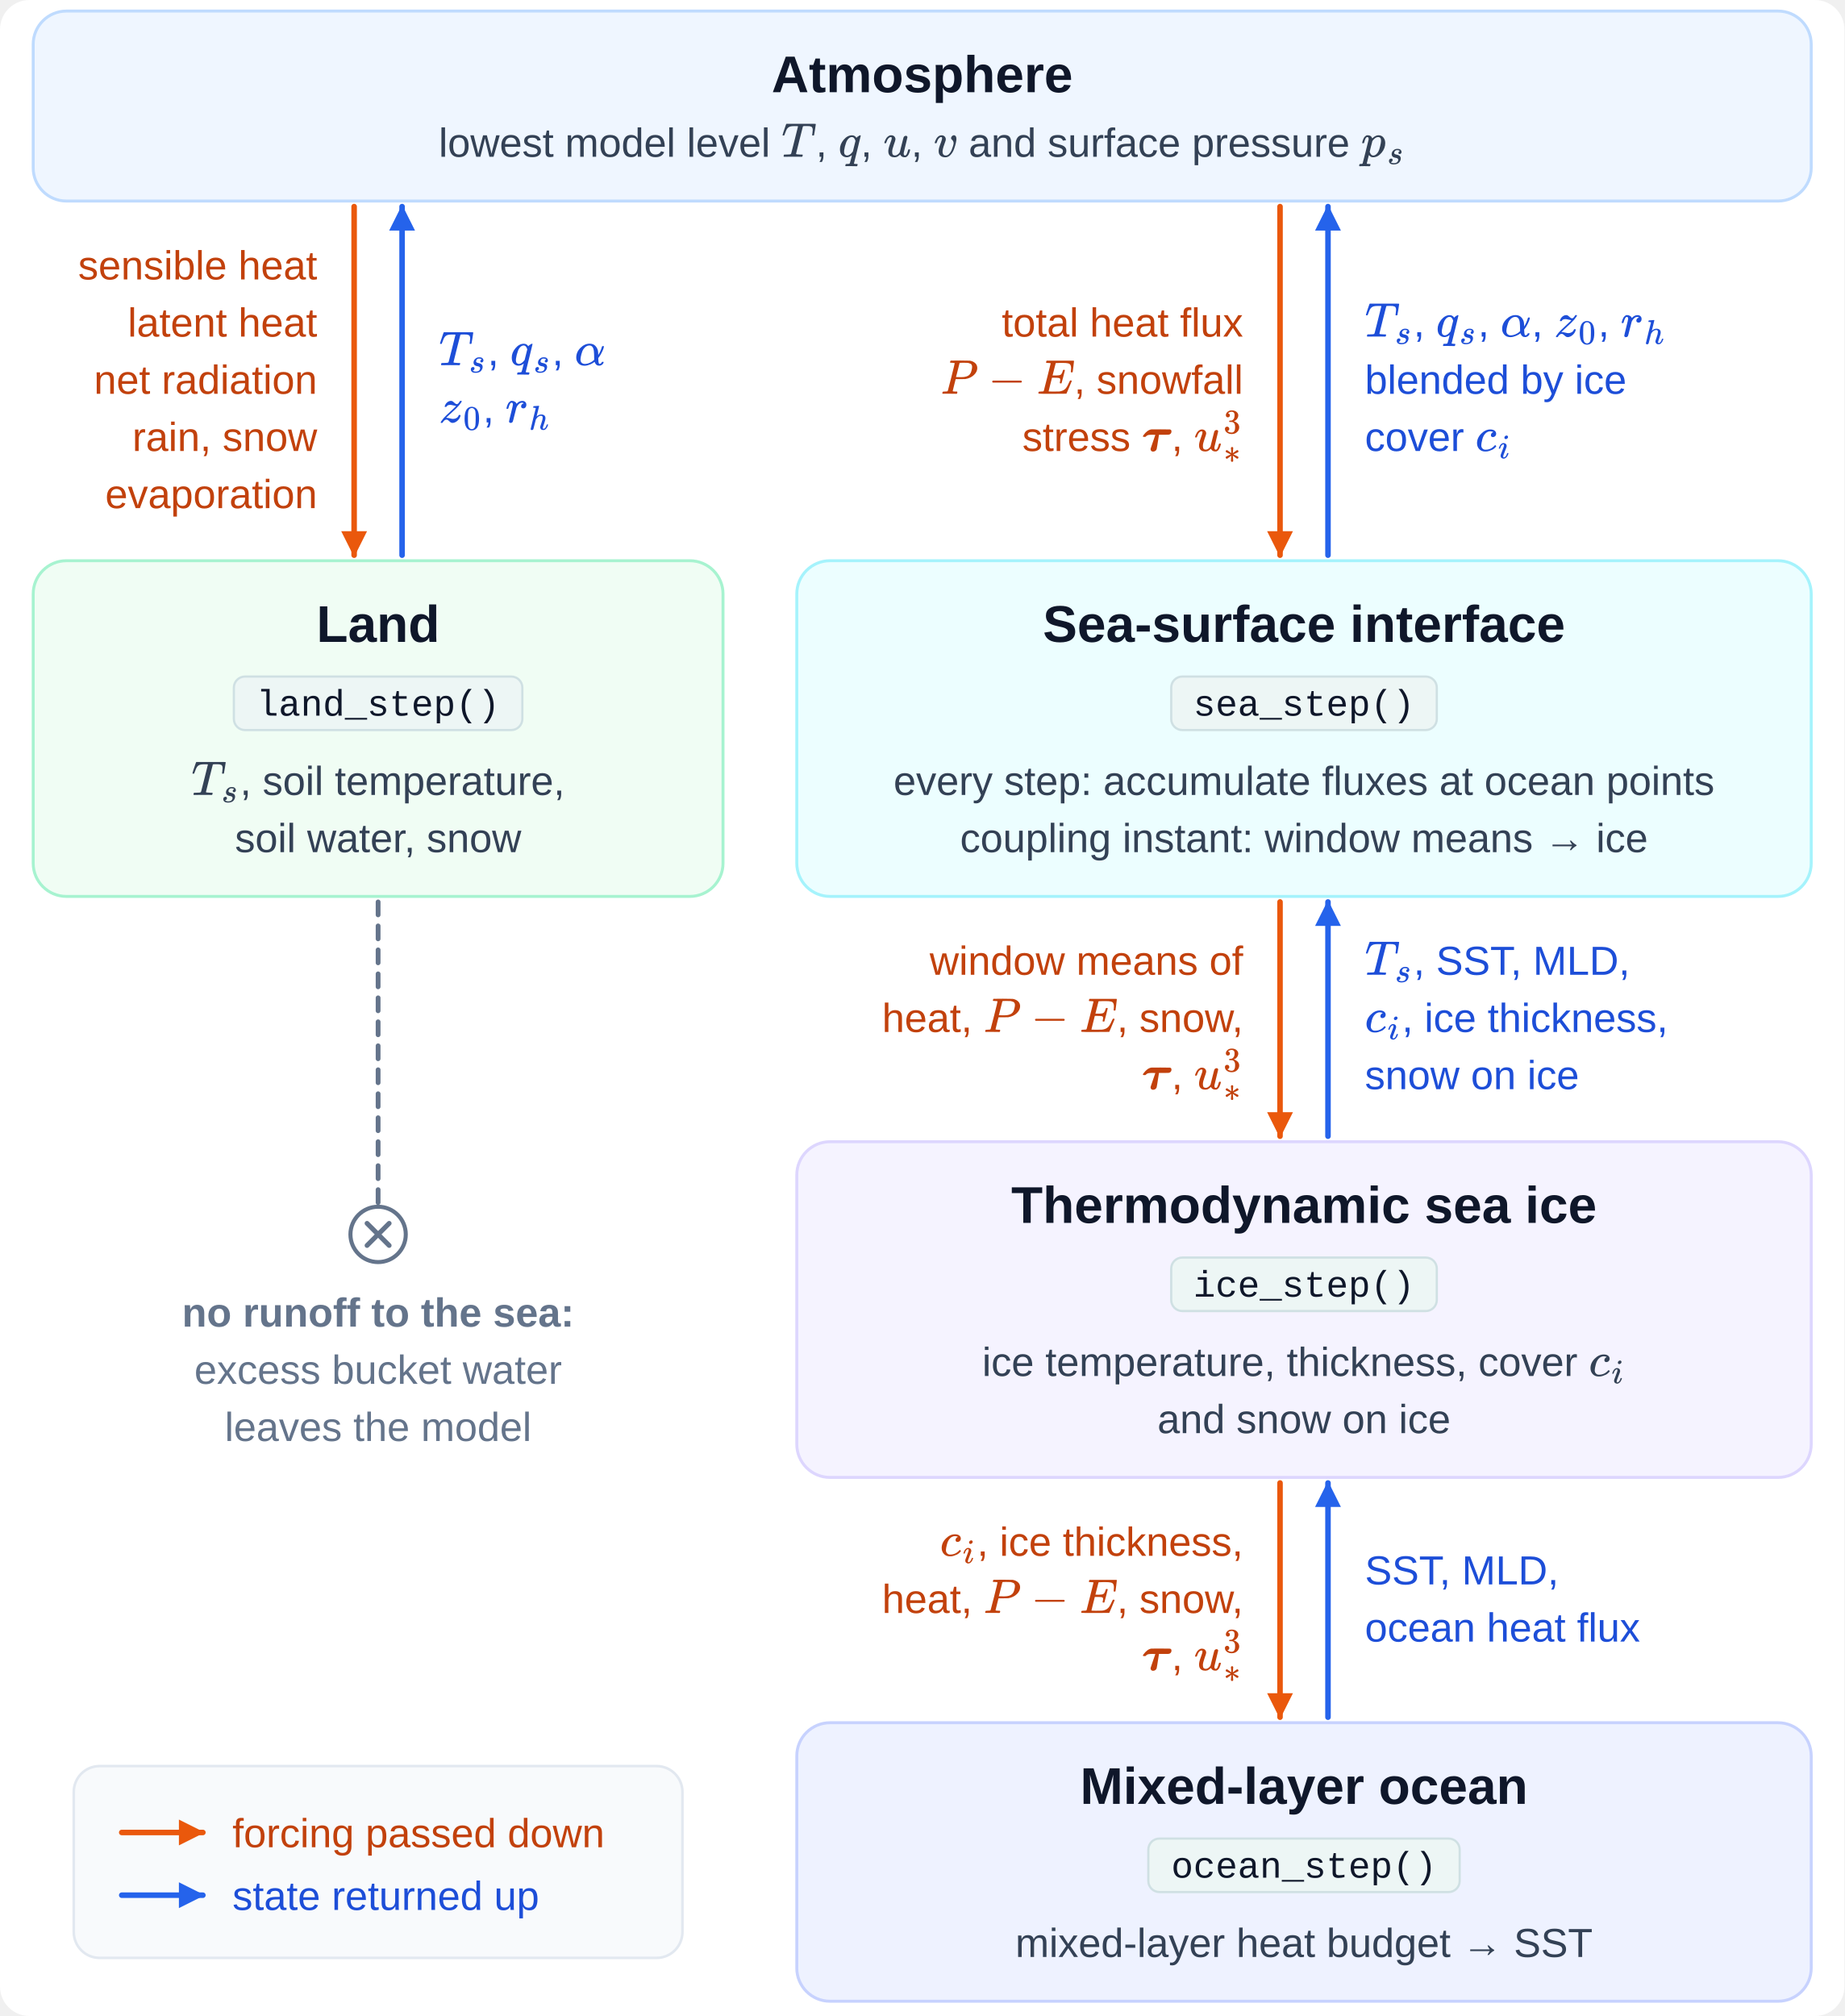
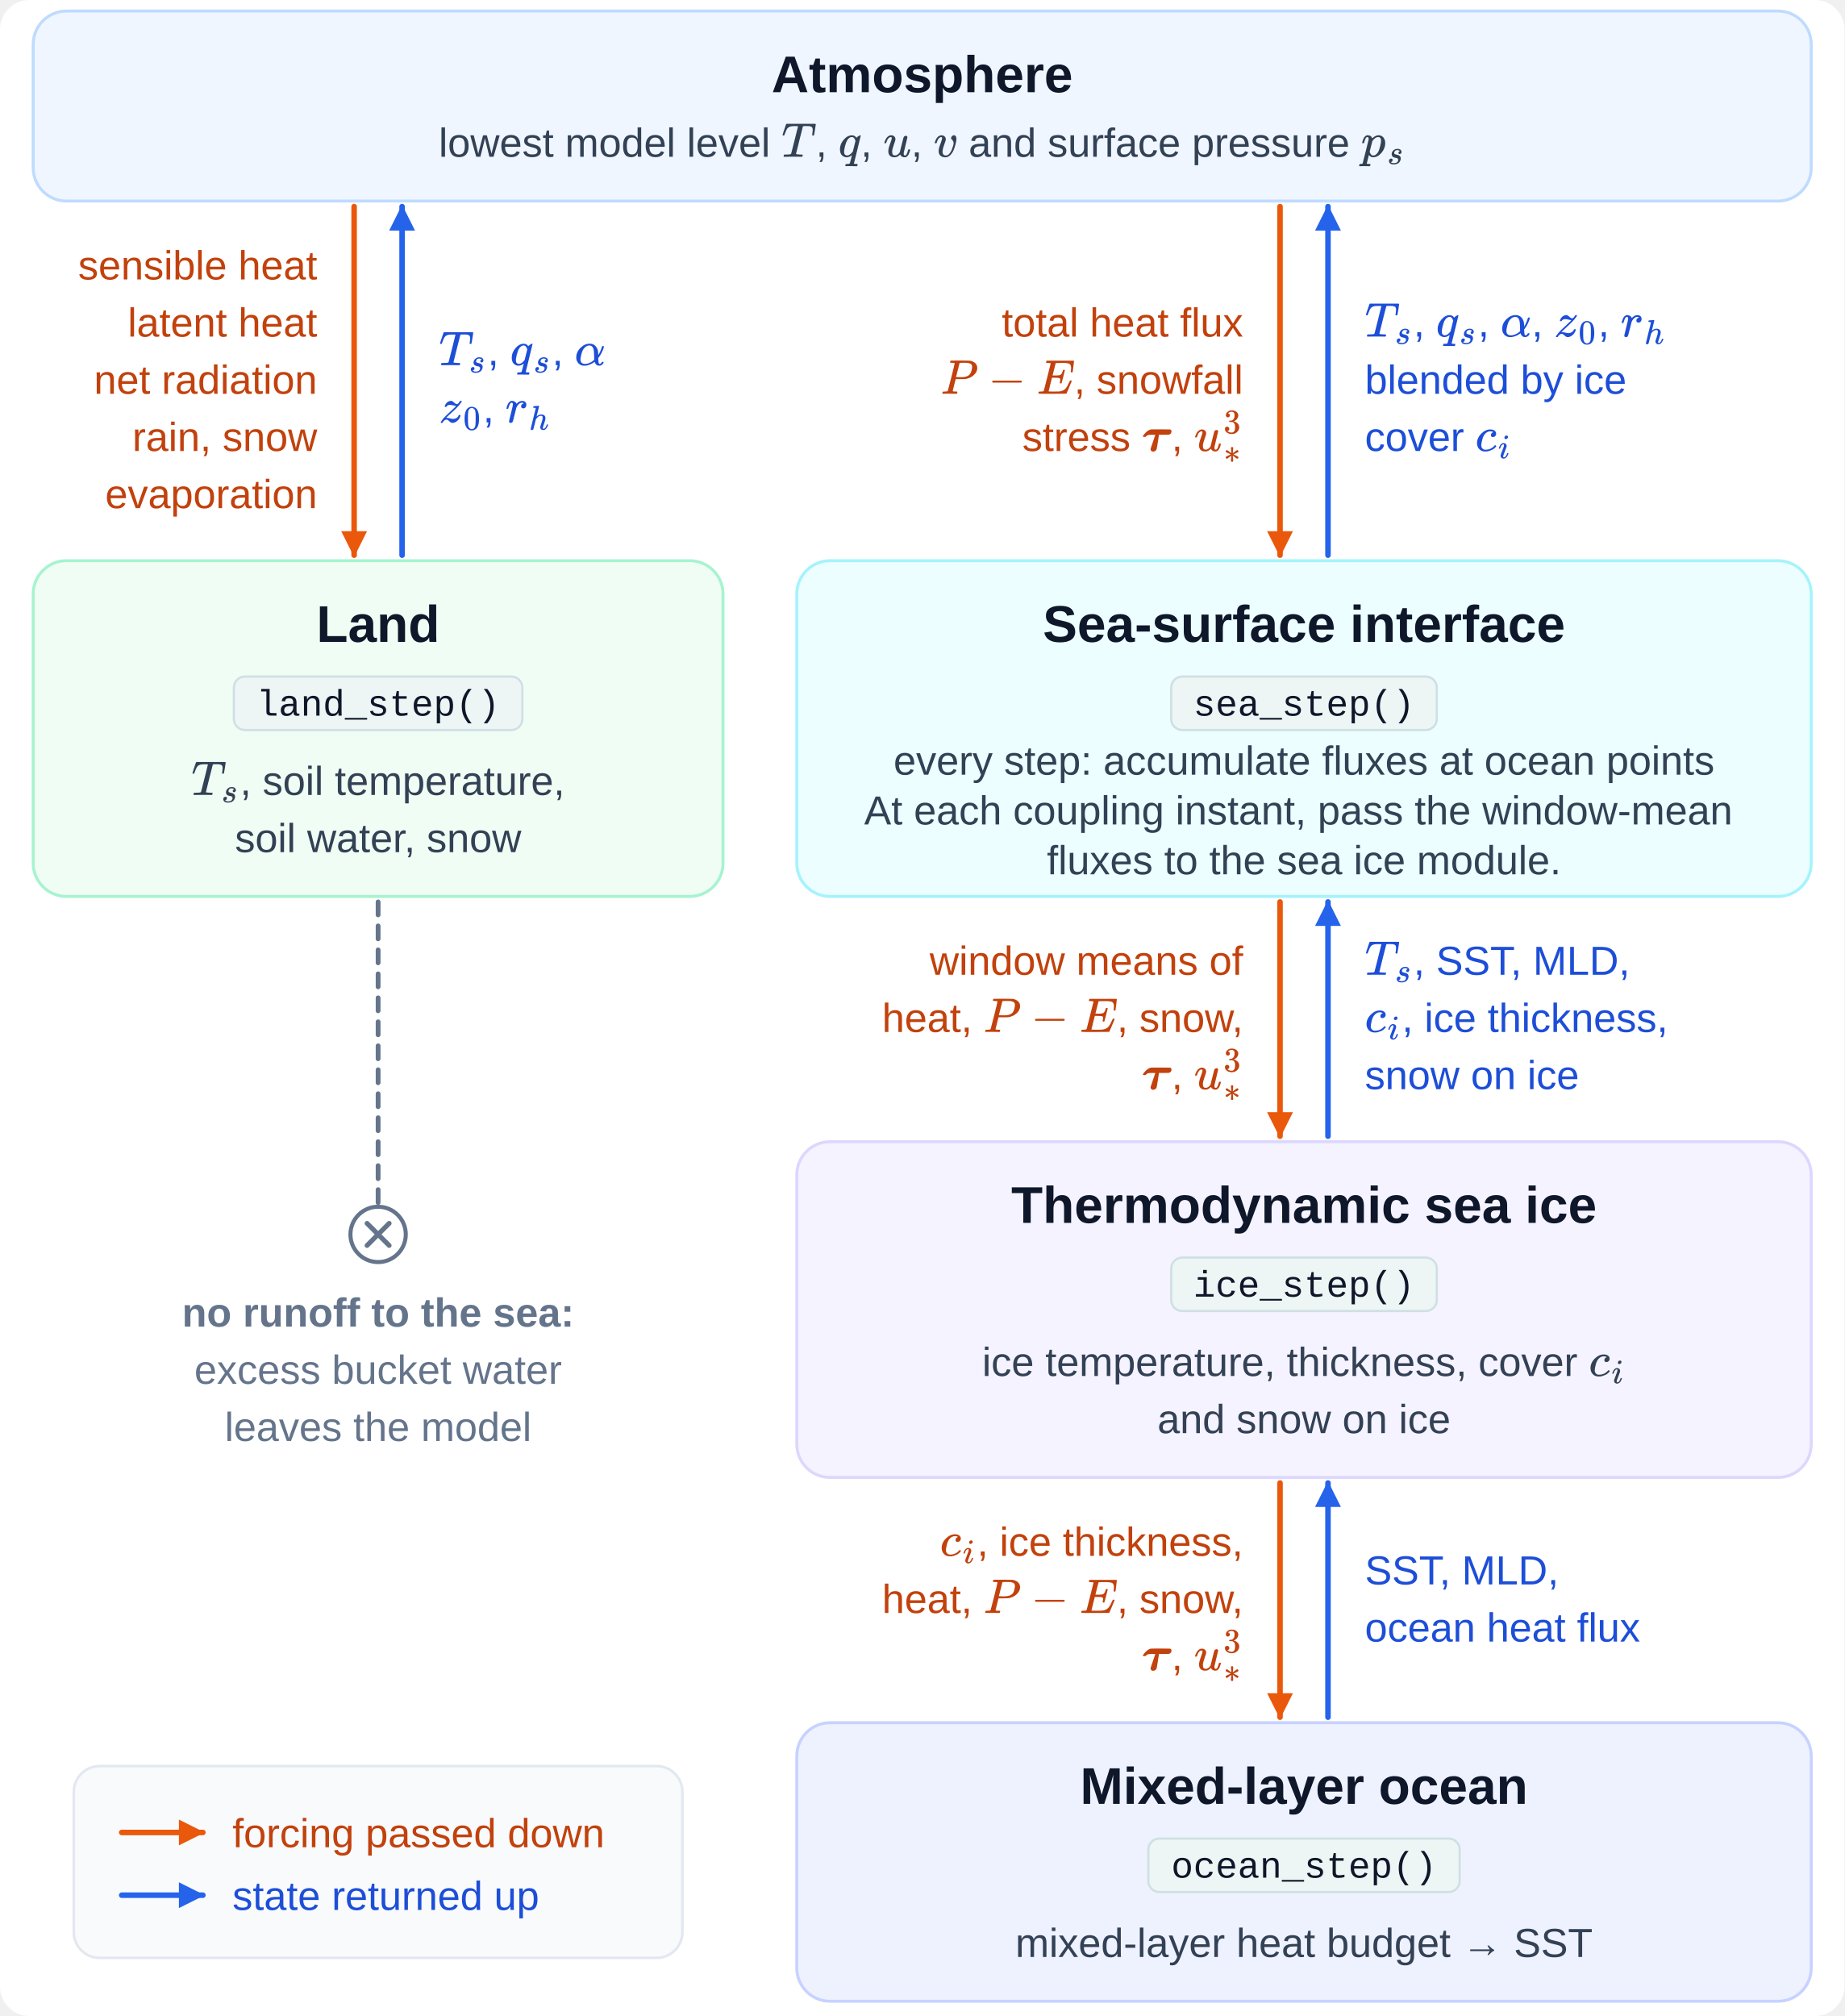
<svg xmlns="http://www.w3.org/2000/svg" xmlns:xlink="http://www.w3.org/1999/xlink" width="1000" height="1093" viewBox="0 0 1000 1093" role="img" aria-labelledby="title desc">
  <defs>
    <marker id="aDown" markerWidth="14" markerHeight="14" refX="13" refY="7" orient="auto" markerUnits="userSpaceOnUse">
      <path d="M0,0 L14,7 L0,14 Z" fill="#ea580c" />
    </marker>
    <marker id="aUp" markerWidth="14" markerHeight="14" refX="13" refY="7" orient="auto" markerUnits="userSpaceOnUse">
      <path d="M0,0 L14,7 L0,14 Z" fill="#2563eb" />
    </marker>
    <style>
text{font-family:Arial, 'Helvetica Neue', Helvetica, sans-serif}
.code{font-family:SFMono-Regular, 'SF Mono', Menlo, Consolas, 'Liberation Mono', monospace}
</style>
    <path id="mj-I-1D447" d="M40 437Q21 437 21 445Q21 450 37 501T71 602L88 651Q93 669 101 677H569H659Q691 677 697 676T704 667Q704 661 687 553T668 444Q668 437 649 437Q640 437 637 437T631 442L629 445Q629 451 635 490T641 551Q641 586 628 604T573 629Q568 630 515 631Q469 631 457 630T439 622Q438 621 368 343T298 60Q298 48 386 46Q418 46 427 45T436 36Q436 31 433 22Q429 4 424 1L422 0Q419 0 415 0Q410 0 363 1T228 2Q99 2 64 0H49Q43 6 43 9T45 27Q49 40 55 46H83H94Q174 46 189 55Q190 56 191 56Q196 59 201 76T241 233Q258 301 269 344Q339 619 339 625Q339 630 310 630H279Q212 630 191 624Q146 614 121 583T67 467Q60 445 57 441T43 437H40Z" />
    <path id="mj-I-1D45E" d="M33 157Q33 258 109 349T280 441Q340 441 372 389Q373 390 377 395T388 406T404 418Q438 442 450 442Q454 442 457 439T460 434Q460 425 391 149Q320 -135 320 -139Q320 -147 365 -148H390Q396 -156 396 -157T393 -175Q389 -188 383 -194H370Q339 -192 262 -192Q234 -192 211 -192T174 -192T157 -193Q143 -193 143 -185Q143 -182 145 -170Q149 -154 152 -151T172 -148Q220 -148 230 -141Q238 -136 258 -53T279 32Q279 33 272 29Q224 -10 172 -10Q117 -10 75 30T33 157ZM352 326Q329 405 277 405Q242 405 210 374T160 293Q131 214 119 129Q119 126 119 118T118 106Q118 61 136 44T179 26Q233 26 290 98L298 109L352 326Z" />
    <path id="mj-I-1D462" d="M21 287Q21 295 30 318T55 370T99 420T158 442Q204 442 227 417T250 358Q250 340 216 246T182 105Q182 62 196 45T238 27T291 44T328 78L339 95Q341 99 377 247Q407 367 413 387T427 416Q444 431 463 431Q480 431 488 421T496 402L420 84Q419 79 419 68Q419 43 426 35T447 26Q469 29 482 57T512 145Q514 153 532 153Q551 153 551 144Q550 139 549 130T540 98T523 55T498 17T462 -8Q454 -10 438 -10Q372 -10 347 46Q345 45 336 36T318 21T296 6T267 -6T233 -11Q189 -11 155 7Q103 38 103 113Q103 170 138 262T173 379Q173 380 173 381Q173 390 173 393T169 400T158 404H154Q131 404 112 385T82 344T65 302T57 280Q55 278 41 278H27Q21 284 21 287Z" />
    <path id="mj-I-1D463" d="M173 380Q173 405 154 405Q130 405 104 376T61 287Q60 286 59 284T58 281T56 279T53 278T49 278T41 278H27Q21 284 21 287Q21 294 29 316T53 368T97 419T160 441Q202 441 225 417T249 361Q249 344 246 335Q246 329 231 291T200 202T182 113Q182 86 187 69Q200 26 250 26Q287 26 319 60T369 139T398 222T409 277Q409 300 401 317T383 343T365 361T357 383Q357 405 376 424T417 443Q436 443 451 425T467 367Q467 340 455 284T418 159T347 40T241 -11Q177 -11 139 22Q102 54 102 117Q102 148 110 181T151 298Q173 362 173 380Z" />
    <path id="mj-I-1D45D" d="M23 287Q24 290 25 295T30 317T40 348T55 381T75 411T101 433T134 442Q209 442 230 378L240 387Q302 442 358 442Q423 442 460 395T497 281Q497 173 421 82T249 -10Q227 -10 210 -4Q199 1 187 11T168 28L161 36Q160 35 139 -51T118 -138Q118 -144 126 -145T163 -148H188Q194 -155 194 -157T191 -175Q188 -187 185 -190T172 -194Q170 -194 161 -194T127 -193T65 -192Q-5 -192 -24 -194H-32Q-39 -187 -39 -183Q-37 -156 -26 -148H-6Q28 -147 33 -136Q36 -130 94 103T155 350Q156 355 156 364Q156 405 131 405Q109 405 94 377T71 316T59 280Q57 278 43 278H29Q23 284 23 287ZM178 102Q200 26 252 26Q282 26 310 49T356 107Q374 141 392 215T411 325V331Q411 405 350 405Q339 405 328 402T306 393T286 380T269 365T254 350T243 336T235 326L232 322Q232 321 229 308T218 264T204 212Q178 106 178 102Z" />
    <path id="mj-I-1D460" d="M131 289Q131 321 147 354T203 415T300 442Q362 442 390 415T419 355Q419 323 402 308T364 292Q351 292 340 300T328 326Q328 342 337 354T354 372T367 378Q368 378 368 379Q368 382 361 388T336 399T297 405Q249 405 227 379T204 326Q204 301 223 291T278 274T330 259Q396 230 396 163Q396 135 385 107T352 51T289 7T195 -10Q118 -10 86 19T53 87Q53 126 74 143T118 160Q133 160 146 151T160 120Q160 94 142 76T111 58Q109 57 108 57T107 55Q108 52 115 47T146 34T201 27Q237 27 263 38T301 66T318 97T323 122Q323 150 302 164T254 181T195 196T148 231Q131 256 131 289Z" />
    <path id="mj-I-1D6FC" d="M34 156Q34 270 120 356T309 442Q379 442 421 402T478 304Q484 275 485 237V208Q534 282 560 374Q564 388 566 390T582 393Q603 393 603 385Q603 376 594 346T558 261T497 161L486 147L487 123Q489 67 495 47T514 26Q528 28 540 37T557 60Q559 67 562 68T577 70Q597 70 597 62Q597 56 591 43Q579 19 556 5T512 -10H505Q438 -10 414 62L411 69L400 61Q390 53 370 41T325 18T267 -2T203 -11Q124 -11 79 39T34 156ZM208 26Q257 26 306 47T379 90L403 112Q401 255 396 290Q382 405 304 405Q235 405 183 332Q156 292 139 224T121 120Q121 71 146 49T208 26Z" />
    <path id="mj-I-1D467" d="M347 338Q337 338 294 349T231 360Q211 360 197 356T174 346T162 335T155 324L153 320Q150 317 138 317Q117 317 117 325Q117 330 120 339Q133 378 163 406T229 440Q241 442 246 442Q271 442 291 425T329 392T367 375Q389 375 411 408T434 441Q435 442 449 442H462Q468 436 468 434Q468 430 463 420T449 399T432 377T418 358L411 349Q368 298 275 214T160 106L148 94L163 93Q185 93 227 82T290 71Q328 71 360 90T402 140Q406 149 409 151T424 153Q443 153 443 143Q443 138 442 134Q425 72 376 31T278 -11Q252 -11 232 6T193 40T155 57Q111 57 76 -3Q70 -11 59 -11H54H41Q35 -5 35 -2Q35 13 93 84Q132 129 225 214T340 322Q352 338 347 338Z" />
    <path id="mj-N-30" d="M96 585Q152 666 249 666Q297 666 345 640T423 548Q460 465 460 320Q460 165 417 83Q397 41 362 16T301 -15T250 -22Q224 -22 198 -16T137 16T82 83Q39 165 39 320Q39 494 96 585ZM321 597Q291 629 250 629Q208 629 178 597Q153 571 145 525T137 333Q137 175 145 125T181 46Q209 16 250 16Q290 16 318 46Q347 76 354 130T362 333Q362 478 354 524T321 597Z" />
    <path id="mj-I-1D45F" d="M21 287Q22 290 23 295T28 317T38 348T53 381T73 411T99 433T132 442Q161 442 183 430T214 408T225 388Q227 382 228 382T236 389Q284 441 347 441H350Q398 441 422 400Q430 381 430 363Q430 333 417 315T391 292T366 288Q346 288 334 299T322 328Q322 376 378 392Q356 405 342 405Q286 405 239 331Q229 315 224 298T190 165Q156 25 151 16Q138 -11 108 -11Q95 -11 87 -5T76 7T74 17Q74 30 114 189T154 366Q154 405 128 405Q107 405 92 377T68 316T57 280Q55 278 41 278H27Q21 284 21 287Z" />
    <path id="mj-I-210E" d="M137 683Q138 683 209 688T282 694Q294 694 294 685Q294 674 258 534Q220 386 220 383Q220 381 227 388Q288 442 357 442Q411 442 444 415T478 336Q478 285 440 178T402 50Q403 36 407 31T422 26Q450 26 474 56T513 138Q516 149 519 151T535 153Q555 153 555 145Q555 144 551 130Q535 71 500 33Q466 -10 419 -10H414Q367 -10 346 17T325 74Q325 90 361 192T398 345Q398 404 354 404H349Q266 404 205 306L198 293L164 158Q132 28 127 16Q114 -11 83 -11Q69 -11 59 -2T48 16Q48 30 121 320L195 616Q195 629 188 632T149 637H128Q122 643 122 645T124 664Q129 683 137 683Z" />
    <path id="mj-I-1D443" d="M287 628Q287 635 230 637Q206 637 199 638T192 648Q192 649 194 659Q200 679 203 681T397 683Q587 682 600 680Q664 669 707 631T751 530Q751 453 685 389Q616 321 507 303Q500 302 402 301H307L277 182Q247 66 247 59Q247 55 248 54T255 50T272 48T305 46H336Q342 37 342 35Q342 19 335 5Q330 0 319 0Q316 0 282 1T182 2Q120 2 87 2T51 1Q33 1 33 11Q33 13 36 25Q40 41 44 43T67 46Q94 46 127 49Q141 52 146 61Q149 65 218 339T287 628ZM645 554Q645 567 643 575T634 597T609 619T560 635Q553 636 480 637Q463 637 445 637T416 636T404 636Q391 635 386 627Q384 621 367 550T332 412T314 344Q314 342 395 342H407H430Q542 342 590 392Q617 419 631 471T645 554Z" />
    <path id="mj-N-2212" d="M84 237T84 250T98 270H679Q694 262 694 250T679 230H98Q84 237 84 250Z" />
    <path id="mj-I-1D438" d="M492 213Q472 213 472 226Q472 230 477 250T482 285Q482 316 461 323T364 330H312Q311 328 277 192T243 52Q243 48 254 48T334 46Q428 46 458 48T518 61Q567 77 599 117T670 248Q680 270 683 272Q690 274 698 274Q718 274 718 261Q613 7 608 2Q605 0 322 0H133Q31 0 31 11Q31 13 34 25Q38 41 42 43T65 46Q92 46 125 49Q139 52 144 61Q146 66 215 342T285 622Q285 629 281 629Q273 632 228 634H197Q191 640 191 642T193 659Q197 676 203 680H757Q764 676 764 669Q764 664 751 557T737 447Q735 440 717 440H705Q698 445 698 453L701 476Q704 500 704 528Q704 558 697 578T678 609T643 625T596 632T532 634H485Q397 633 392 631Q388 629 386 622Q385 619 355 499T324 377Q347 376 372 376H398Q464 376 489 391T534 472Q538 488 540 490T557 493Q562 493 565 493T570 492T572 491T574 487T577 483L544 351Q511 218 508 216Q505 213 492 213Z" />
    <path id="mj-BI-1D749" d="M55 289H43Q23 289 23 303Q23 308 33 322Q116 434 199 443Q200 444 386 444Q571 444 577 442Q588 441 599 432T610 402Q610 359 572 340Q561 335 547 334T452 333H353V331Q352 330 342 261T320 119T306 40Q300 18 281 3Q257 -13 233 -13Q210 -13 196 0T181 35Q181 44 182 48Q183 53 229 187T279 331Q279 333 228 333H209Q163 333 136 328T88 301L77 290L55 289Z" />
    <path id="mj-N-33" d="M127 463Q100 463 85 480T69 524Q69 579 117 622T233 665Q268 665 277 664Q351 652 390 611T430 522Q430 470 396 421T302 350L299 348Q299 347 308 345T337 336T375 315Q457 262 457 175Q457 96 395 37T238 -22Q158 -22 100 21T42 130Q42 158 60 175T105 193Q133 193 151 175T169 130Q169 119 166 110T159 94T148 82T136 74T126 70T118 67L114 66Q165 21 238 21Q293 21 321 74Q338 107 338 175V195Q338 290 274 322Q259 328 213 329L171 330L168 332Q166 335 166 348Q166 366 174 366Q202 366 232 371Q266 376 294 413T322 525V533Q322 590 287 612Q265 626 240 626Q208 626 181 615T143 592T132 580H135Q138 579 143 578T153 573T165 566T175 555T183 540T186 520Q186 498 172 481T127 463Z" />
    <path id="mj-N-2217" d="M229 286Q216 420 216 436Q216 454 240 464Q241 464 245 464T251 465Q263 464 273 456T283 436Q283 419 277 356T270 286L328 328Q384 369 389 372T399 375Q412 375 423 365T435 338Q435 325 425 315Q420 312 357 282T289 250L355 219L425 184Q434 175 434 161Q434 146 425 136T401 125Q393 125 383 131T328 171L270 213Q283 79 283 63Q283 53 276 44T250 35Q231 35 224 44T216 63Q216 80 222 143T229 213L171 171Q115 130 110 127Q106 124 100 124Q87 124 76 134T64 161Q64 166 64 169T67 175T72 181T81 188T94 195T113 204T138 215T170 230T210 250L74 315Q65 324 65 338Q65 353 74 363T98 374Q106 374 116 368T171 328L229 286Z" />
    <path id="mj-I-1D450" d="M34 159Q34 268 120 355T306 442Q362 442 394 418T427 355Q427 326 408 306T360 285Q341 285 330 295T319 325T330 359T352 380T366 386H367Q367 388 361 392T340 400T306 404Q276 404 249 390Q228 381 206 359Q162 315 142 235T121 119Q121 73 147 50Q169 26 205 26H209Q321 26 394 111Q403 121 406 121Q410 121 419 112T429 98T420 83T391 55T346 25T282 0T202 -11Q127 -11 81 37T34 159Z" />
    <path id="mj-I-1D456" d="M184 600Q184 624 203 642T247 661Q265 661 277 649T290 619Q290 596 270 577T226 557Q211 557 198 567T184 600ZM21 287Q21 295 30 318T54 369T98 420T158 442Q197 442 223 419T250 357Q250 340 236 301T196 196T154 83Q149 61 149 51Q149 26 166 26Q175 26 185 29T208 43T235 78T260 137Q263 149 265 151T282 153Q302 153 302 143Q302 135 293 112T268 61T223 11T161 -11Q129 -11 102 10T74 74Q74 91 79 106T122 220Q160 321 166 341T173 380Q173 404 156 404H154Q124 404 99 371T61 287Q60 286 59 284T58 281T56 279T53 278T49 278T41 278H27Q21 284 21 287Z" />
  </defs>
  <rect width="1000" height="1093" rx="16" fill="#ffffff" />
  <rect x="18" y="6" width="964" height="103" rx="18" fill="#eff6ff" stroke="#bfdbfe" stroke-width="1.6" />
  <text x="418.32" y="50" font-size="28" font-weight="700" fill="#0f172a" xml:space="preserve">Atmosphere</text>
  <text x="237.86" y="85" font-size="22" fill="#334155" xml:space="preserve">lowest model level </text>
  <g transform="translate(423.72 85) scale(0.0264)" fill="#334155">
    <g transform="scale(1,-1)">
      <g>
        <g>
          <use xlink:href="#mj-I-1D447" />
        </g>
      </g>
    </g>
  </g>
  <text x="442.3" y="85" font-size="22" fill="#334155" xml:space="preserve">, </text>
  <g transform="translate(454.53 85) scale(0.0264)" fill="#334155">
    <g transform="scale(1,-1)">
      <g>
        <g>
          <use xlink:href="#mj-I-1D45E" />
        </g>
      </g>
    </g>
  </g>
  <text x="466.67" y="85" font-size="22" fill="#334155" xml:space="preserve">, </text>
  <g transform="translate(478.9 85) scale(0.0264)" fill="#334155">
    <g transform="scale(1,-1)">
      <g>
        <g>
          <use xlink:href="#mj-I-1D462" />
        </g>
      </g>
    </g>
  </g>
  <text x="494" y="85" font-size="22" fill="#334155" xml:space="preserve">, </text>
  <g transform="translate(506.22 85) scale(0.0264)" fill="#334155">
    <g transform="scale(1,-1)">
      <g>
        <g>
          <use xlink:href="#mj-I-1D463" />
        </g>
      </g>
    </g>
  </g>
  <text x="519.03" y="85" font-size="22" fill="#334155" xml:space="preserve"> and surface pressure </text>
  <g transform="translate(737.92 85) scale(0.0264)" fill="#334155">
    <g transform="scale(1,-1)">
      <g>
        <g>
          <g>
            <use xlink:href="#mj-I-1D45D" />
          </g>
          <g transform="translate(536,-150) scale(0.707)">
            <use xlink:href="#mj-I-1D460" />
          </g>
        </g>
      </g>
    </g>
  </g>
  <rect x="18" y="304" width="374" height="182" rx="18" fill="#f0fdf4" stroke="#a7f3d0" stroke-width="1.6" />
  <text x="171.56" y="348" font-size="28" font-weight="700" fill="#0f172a" xml:space="preserve">Land</text>
  <rect x="126.8" y="366.8" width="156.4" height="29" rx="6" fill="#edf6f5" stroke="#cfe0e3" stroke-width="1.2" />
  <text class="code" x="205" y="388" text-anchor="middle" font-size="20" fill="#0f172a">land_step()</text>
  <g transform="translate(103.78 431) scale(0.0264)" fill="#334155">
    <g transform="scale(1,-1)">
      <g>
        <g>
          <g>
            <use xlink:href="#mj-I-1D447" />
          </g>
          <g transform="translate(617,-150) scale(0.707)">
            <use xlink:href="#mj-I-1D460" />
          </g>
        </g>
      </g>
    </g>
  </g>
  <text x="130.14" y="431" font-size="22" fill="#334155" xml:space="preserve">, soil temperature,</text>
  <text x="127.36" y="462" font-size="22" fill="#334155" xml:space="preserve">soil water, snow</text>
  <rect x="432" y="304" width="550" height="182" rx="18" fill="#ecfeff" stroke="#a5f3fc" stroke-width="1.6" />
  <text x="565.37" y="348" font-size="28" font-weight="700" fill="#0f172a" xml:space="preserve">Sea-surface interface</text>
  <rect x="635" y="366.8" width="144" height="29" rx="6" fill="#edf6f5" stroke="#cfe0e3" stroke-width="1.2" />
  <text class="code" x="707" y="388" text-anchor="middle" font-size="20" fill="#0f172a">sea_step()</text>
-   <text x="484.43" y="431" font-size="22" fill="#334155" xml:space="preserve">every step: accumulate fluxes at ocean points</text>
-   <text x="520.52" y="462" font-size="22" fill="#334155" xml:space="preserve">coupling instant: window means → ice</text>
+   <text x="707" y="420" text-anchor="middle" font-size="22" fill="#334155">every step: accumulate fluxes at ocean points</text>
+   <text text-anchor="middle" font-size="22" fill="#334155">
+     <tspan x="707" y="447">At each coupling instant, pass the window-mean</tspan>
+     <tspan x="707" y="474">fluxes to the sea ice module.</tspan>
+   </text>
  <path d="M192 112 V301" fill="none" stroke="#ea580c" stroke-width="3" stroke-linecap="round" marker-end="url(#aDown)" />
  <path d="M218 301 V112" fill="none" stroke="#2563eb" stroke-width="3" stroke-linecap="round" marker-end="url(#aUp)" />
  <text x="42.35" y="151.5" font-size="22" fill="#c2410c" xml:space="preserve">sensible heat</text>
  <text x="69.25" y="182.5" font-size="22" fill="#c2410c" xml:space="preserve">latent heat</text>
  <text x="50.91" y="213.5" font-size="22" fill="#c2410c" xml:space="preserve">net radiation</text>
  <text x="71.73" y="244.5" font-size="22" fill="#c2410c" xml:space="preserve">rain, snow</text>
  <text x="57.03" y="275.5" font-size="22" fill="#c2410c" xml:space="preserve">evaporation</text>
  <g transform="translate(238 198) scale(0.0264)" fill="#1d4ed8">
    <g transform="scale(1,-1)">
      <g>
        <g>
          <g>
            <use xlink:href="#mj-I-1D447" />
          </g>
          <g transform="translate(617,-150) scale(0.707)">
            <use xlink:href="#mj-I-1D460" />
          </g>
        </g>
      </g>
    </g>
  </g>
  <text x="264.36" y="198" font-size="22" fill="#1d4ed8" xml:space="preserve">, </text>
  <g transform="translate(276.59 198) scale(0.0264)" fill="#1d4ed8">
    <g transform="scale(1,-1)">
      <g>
        <g>
          <g>
            <use xlink:href="#mj-I-1D45E" />
          </g>
          <g transform="translate(479,-150) scale(0.707)">
            <use xlink:href="#mj-I-1D460" />
          </g>
        </g>
      </g>
    </g>
  </g>
  <text x="299.31" y="198" font-size="22" fill="#1d4ed8" xml:space="preserve">, </text>
  <g transform="translate(311.53 198) scale(0.0264)" fill="#1d4ed8">
    <g transform="scale(1,-1)">
      <g>
        <g>
          <use xlink:href="#mj-I-1D6FC" />
        </g>
      </g>
    </g>
  </g>
  <g transform="translate(238 229) scale(0.0264)" fill="#1d4ed8">
    <g transform="scale(1,-1)">
      <g>
        <g>
          <g>
            <use xlink:href="#mj-I-1D467" />
          </g>
          <g transform="translate(498,-150) scale(0.707)">
            <use xlink:href="#mj-N-30" />
          </g>
        </g>
      </g>
    </g>
  </g>
  <text x="261.8" y="229" font-size="22" fill="#1d4ed8" xml:space="preserve">, </text>
  <g transform="translate(274.03 229) scale(0.0264)" fill="#1d4ed8">
    <g transform="scale(1,-1)">
      <g>
        <g>
          <g>
            <use xlink:href="#mj-I-1D45F" />
          </g>
          <g transform="translate(484,-150) scale(0.707)">
            <use xlink:href="#mj-I-210E" />
          </g>
        </g>
      </g>
    </g>
  </g>
  <path d="M694 112 V301" fill="none" stroke="#ea580c" stroke-width="3" stroke-linecap="round" marker-end="url(#aDown)" />
  <path d="M720 301 V112" fill="none" stroke="#2563eb" stroke-width="3" stroke-linecap="round" marker-end="url(#aUp)" />
  <text x="543.14" y="182.5" font-size="22" fill="#c2410c" xml:space="preserve">total heat flux</text>
  <g transform="translate(510.03 213.5) scale(0.0264)" fill="#c2410c">
    <g transform="scale(1,-1)">
      <g>
        <g>
          <use xlink:href="#mj-I-1D443" />
        </g>
        <g transform="translate(973.2,0)">
          <use xlink:href="#mj-N-2212" />
        </g>
        <g transform="translate(1973.4,0)">
          <use xlink:href="#mj-I-1D438" />
        </g>
      </g>
    </g>
  </g>
  <text x="582.29" y="213.5" font-size="22" fill="#c2410c" xml:space="preserve">, snowfall</text>
  <text x="554.26" y="244.5" font-size="22" fill="#c2410c" xml:space="preserve">stress </text>
  <g transform="translate(619.04 244.5) scale(0.0264)" fill="#c2410c">
    <g transform="scale(1,-1)">
      <g>
        <g>
          <use xlink:href="#mj-BI-1D749" />
        </g>
      </g>
    </g>
  </g>
  <text x="635.15" y="244.5" font-size="22" fill="#c2410c" xml:space="preserve">, </text>
  <g transform="translate(647.37 244.5) scale(0.0264)" fill="#c2410c">
    <g transform="scale(1,-1)">
      <g>
        <g>
          <g>
            <use xlink:href="#mj-I-1D462" />
          </g>
          <g transform="translate(605,363) scale(0.707)">
            <use xlink:href="#mj-N-33" />
          </g>
          <g transform="translate(605,-247) scale(0.707)">
            <use xlink:href="#mj-N-2217" />
          </g>
        </g>
      </g>
    </g>
  </g>
  <g transform="translate(740 182.5) scale(0.0264)" fill="#1d4ed8">
    <g transform="scale(1,-1)">
      <g>
        <g>
          <g>
            <use xlink:href="#mj-I-1D447" />
          </g>
          <g transform="translate(617,-150) scale(0.707)">
            <use xlink:href="#mj-I-1D460" />
          </g>
        </g>
      </g>
    </g>
  </g>
  <text x="766.36" y="182.5" font-size="22" fill="#1d4ed8" xml:space="preserve">, </text>
  <g transform="translate(778.59 182.5) scale(0.0264)" fill="#1d4ed8">
    <g transform="scale(1,-1)">
      <g>
        <g>
          <g>
            <use xlink:href="#mj-I-1D45E" />
          </g>
          <g transform="translate(479,-150) scale(0.707)">
            <use xlink:href="#mj-I-1D460" />
          </g>
        </g>
      </g>
    </g>
  </g>
  <text x="801.31" y="182.5" font-size="22" fill="#1d4ed8" xml:space="preserve">, </text>
  <g transform="translate(813.53 182.5) scale(0.0264)" fill="#1d4ed8">
    <g transform="scale(1,-1)">
      <g>
        <g>
          <use xlink:href="#mj-I-1D6FC" />
        </g>
      </g>
    </g>
  </g>
  <text x="830.43" y="182.5" font-size="22" fill="#1d4ed8" xml:space="preserve">, </text>
  <g transform="translate(842.65 182.5) scale(0.0264)" fill="#1d4ed8">
    <g transform="scale(1,-1)">
      <g>
        <g>
          <g>
            <use xlink:href="#mj-I-1D467" />
          </g>
          <g transform="translate(498,-150) scale(0.707)">
            <use xlink:href="#mj-N-30" />
          </g>
        </g>
      </g>
    </g>
  </g>
  <text x="866.45" y="182.5" font-size="22" fill="#1d4ed8" xml:space="preserve">, </text>
  <g transform="translate(878.68 182.5) scale(0.0264)" fill="#1d4ed8">
    <g transform="scale(1,-1)">
      <g>
        <g>
          <g>
            <use xlink:href="#mj-I-1D45F" />
          </g>
          <g transform="translate(484,-150) scale(0.707)">
            <use xlink:href="#mj-I-210E" />
          </g>
        </g>
      </g>
    </g>
  </g>
  <text x="740" y="213.5" font-size="22" fill="#1d4ed8" xml:space="preserve">blended by ice</text>
  <text x="740" y="244.5" font-size="22" fill="#1d4ed8" xml:space="preserve">cover </text>
  <g transform="translate(799.91 244.5) scale(0.0264)" fill="#1d4ed8">
    <g transform="scale(1,-1)">
      <g>
        <g>
          <g>
            <use xlink:href="#mj-I-1D450" />
          </g>
          <g transform="translate(466,-150) scale(0.707)">
            <use xlink:href="#mj-I-1D456" />
          </g>
        </g>
      </g>
    </g>
  </g>
  <rect x="432" y="619" width="550" height="182" rx="18" fill="#f5f3ff" stroke="#ddd6fe" stroke-width="1.6" />
  <text x="548.26" y="663" font-size="28" font-weight="700" fill="#0f172a" xml:space="preserve">Thermodynamic sea ice</text>
  <rect x="635" y="681.8" width="144" height="29" rx="6" fill="#edf6f5" stroke="#cfe0e3" stroke-width="1.2" />
  <text class="code" x="707" y="703" text-anchor="middle" font-size="20" fill="#0f172a">ice_step()</text>
  <text x="532.51" y="746" font-size="22" fill="#334155" xml:space="preserve">ice temperature, thickness, cover </text>
  <g transform="translate(861.43 746) scale(0.0264)" fill="#334155">
    <g transform="scale(1,-1)">
      <g>
        <g>
          <g>
            <use xlink:href="#mj-I-1D450" />
          </g>
          <g transform="translate(466,-150) scale(0.707)">
            <use xlink:href="#mj-I-1D456" />
          </g>
        </g>
      </g>
    </g>
  </g>
  <text x="627.5" y="777" font-size="22" fill="#334155" xml:space="preserve">and snow on ice</text>
  <path d="M694 489 V616" fill="none" stroke="#ea580c" stroke-width="3" stroke-linecap="round" marker-end="url(#aDown)" />
  <path d="M720 616 V489" fill="none" stroke="#2563eb" stroke-width="3" stroke-linecap="round" marker-end="url(#aUp)" />
  <text x="504.03" y="528.5" font-size="22" fill="#c2410c" xml:space="preserve">window means of</text>
  <text x="478.21" y="559.5" font-size="22" fill="#c2410c" xml:space="preserve">heat, </text>
  <g transform="translate(533.25 559.5) scale(0.0264)" fill="#c2410c">
    <g transform="scale(1,-1)">
      <g>
        <g>
          <use xlink:href="#mj-I-1D443" />
        </g>
        <g transform="translate(973.2,0)">
          <use xlink:href="#mj-N-2212" />
        </g>
        <g transform="translate(1973.4,0)">
          <use xlink:href="#mj-I-1D438" />
        </g>
      </g>
    </g>
  </g>
  <text x="605.52" y="559.5" font-size="22" fill="#c2410c" xml:space="preserve">, snow,</text>
  <g transform="translate(619.04 590.5) scale(0.0264)" fill="#c2410c">
    <g transform="scale(1,-1)">
      <g>
        <g>
          <use xlink:href="#mj-BI-1D749" />
        </g>
      </g>
    </g>
  </g>
  <text x="635.15" y="590.5" font-size="22" fill="#c2410c" xml:space="preserve">, </text>
  <g transform="translate(647.37 590.5) scale(0.0264)" fill="#c2410c">
    <g transform="scale(1,-1)">
      <g>
        <g>
          <g>
            <use xlink:href="#mj-I-1D462" />
          </g>
          <g transform="translate(605,363) scale(0.707)">
            <use xlink:href="#mj-N-33" />
          </g>
          <g transform="translate(605,-247) scale(0.707)">
            <use xlink:href="#mj-N-2217" />
          </g>
        </g>
      </g>
    </g>
  </g>
  <g transform="translate(740 528.5) scale(0.0264)" fill="#1d4ed8">
    <g transform="scale(1,-1)">
      <g>
        <g>
          <g>
            <use xlink:href="#mj-I-1D447" />
          </g>
          <g transform="translate(617,-150) scale(0.707)">
            <use xlink:href="#mj-I-1D460" />
          </g>
        </g>
      </g>
    </g>
  </g>
  <text x="766.36" y="528.5" font-size="22" fill="#1d4ed8" xml:space="preserve">, SST, MLD,</text>
  <g transform="translate(740 559.5) scale(0.0264)" fill="#1d4ed8">
    <g transform="scale(1,-1)">
      <g>
        <g>
          <g>
            <use xlink:href="#mj-I-1D450" />
          </g>
          <g transform="translate(466,-150) scale(0.707)">
            <use xlink:href="#mj-I-1D456" />
          </g>
        </g>
      </g>
    </g>
  </g>
  <text x="760.06" y="559.5" font-size="22" fill="#1d4ed8" xml:space="preserve">, ice thickness,</text>
  <text x="740" y="590.5" font-size="22" fill="#1d4ed8" xml:space="preserve">snow on ice</text>
  <rect x="432" y="934" width="550" height="151" rx="18" fill="#eef2ff" stroke="#c7d2fe" stroke-width="1.6" />
  <text x="585.61" y="978" font-size="28" font-weight="700" fill="#0f172a" xml:space="preserve">Mixed-layer ocean</text>
  <rect x="622.6" y="996.8" width="168.8" height="29" rx="6" fill="#edf6f5" stroke="#cfe0e3" stroke-width="1.2" />
  <text class="code" x="707" y="1018" text-anchor="middle" font-size="20" fill="#0f172a">ocean_step()</text>
  <text x="550.48" y="1061" font-size="22" fill="#334155" xml:space="preserve">mixed-layer heat budget → SST</text>
  <path d="M694 804 V931" fill="none" stroke="#ea580c" stroke-width="3" stroke-linecap="round" marker-end="url(#aDown)" />
  <path d="M720 931 V804" fill="none" stroke="#2563eb" stroke-width="3" stroke-linecap="round" marker-end="url(#aUp)" />
  <g transform="translate(509.66 843.5) scale(0.0264)" fill="#c2410c">
    <g transform="scale(1,-1)">
      <g>
        <g>
          <g>
            <use xlink:href="#mj-I-1D450" />
          </g>
          <g transform="translate(466,-150) scale(0.707)">
            <use xlink:href="#mj-I-1D456" />
          </g>
        </g>
      </g>
    </g>
  </g>
  <text x="529.72" y="843.5" font-size="22" fill="#c2410c" xml:space="preserve">, ice thickness,</text>
  <text x="478.21" y="874.5" font-size="22" fill="#c2410c" xml:space="preserve">heat, </text>
  <g transform="translate(533.25 874.5) scale(0.0264)" fill="#c2410c">
    <g transform="scale(1,-1)">
      <g>
        <g>
          <use xlink:href="#mj-I-1D443" />
        </g>
        <g transform="translate(973.2,0)">
          <use xlink:href="#mj-N-2212" />
        </g>
        <g transform="translate(1973.4,0)">
          <use xlink:href="#mj-I-1D438" />
        </g>
      </g>
    </g>
  </g>
  <text x="605.52" y="874.5" font-size="22" fill="#c2410c" xml:space="preserve">, snow,</text>
  <g transform="translate(619.04 905.5) scale(0.0264)" fill="#c2410c">
    <g transform="scale(1,-1)">
      <g>
        <g>
          <use xlink:href="#mj-BI-1D749" />
        </g>
      </g>
    </g>
  </g>
  <text x="635.15" y="905.5" font-size="22" fill="#c2410c" xml:space="preserve">, </text>
  <g transform="translate(647.37 905.5) scale(0.0264)" fill="#c2410c">
    <g transform="scale(1,-1)">
      <g>
        <g>
          <g>
            <use xlink:href="#mj-I-1D462" />
          </g>
          <g transform="translate(605,363) scale(0.707)">
            <use xlink:href="#mj-N-33" />
          </g>
          <g transform="translate(605,-247) scale(0.707)">
            <use xlink:href="#mj-N-2217" />
          </g>
        </g>
      </g>
    </g>
  </g>
  <text x="740" y="859" font-size="22" fill="#1d4ed8" xml:space="preserve">SST, MLD,</text>
  <text x="740" y="890" font-size="22" fill="#1d4ed8" xml:space="preserve">ocean heat flux</text>
  <path d="M205 489 V653.25" fill="none" stroke="#64748b" stroke-width="2.6" stroke-dasharray="7 6" stroke-linecap="round" />
  <circle cx="205" cy="669.25" r="15" fill="#ffffff" stroke="#64748b" stroke-width="2.2" />
  <path d="M199 663.25 L211 675.25 M211 663.25 L199 675.25" stroke="#64748b" stroke-width="2.6" stroke-linecap="round" />
  <text x="98.67" y="719.25" font-size="22" font-weight="700" fill="#64748b" xml:space="preserve">no runoff to the sea:</text>
  <text x="105.34" y="750.25" font-size="22" fill="#64748b" xml:space="preserve">excess bucket water</text>
  <text x="121.84" y="781.25" font-size="22" fill="#64748b" xml:space="preserve">leaves the model</text>
  <rect x="40" y="957.5" width="330" height="104" rx="14" fill="#f8fafc" stroke="#e2e8f0" stroke-width="1.4" />
  <path d="M66 993.5 H110" fill="none" stroke="#ea580c" stroke-width="3" stroke-linecap="round" marker-end="url(#aDown)" />
  <text x="126" y="1001.5" font-size="22" fill="#c2410c" xml:space="preserve">forcing passed down</text>
  <path d="M66 1027.5 H110" fill="none" stroke="#2563eb" stroke-width="3" stroke-linecap="round" marker-end="url(#aUp)" />
  <text x="126" y="1035.5" font-size="22" fill="#1d4ed8" xml:space="preserve">state returned up</text>
</svg>
